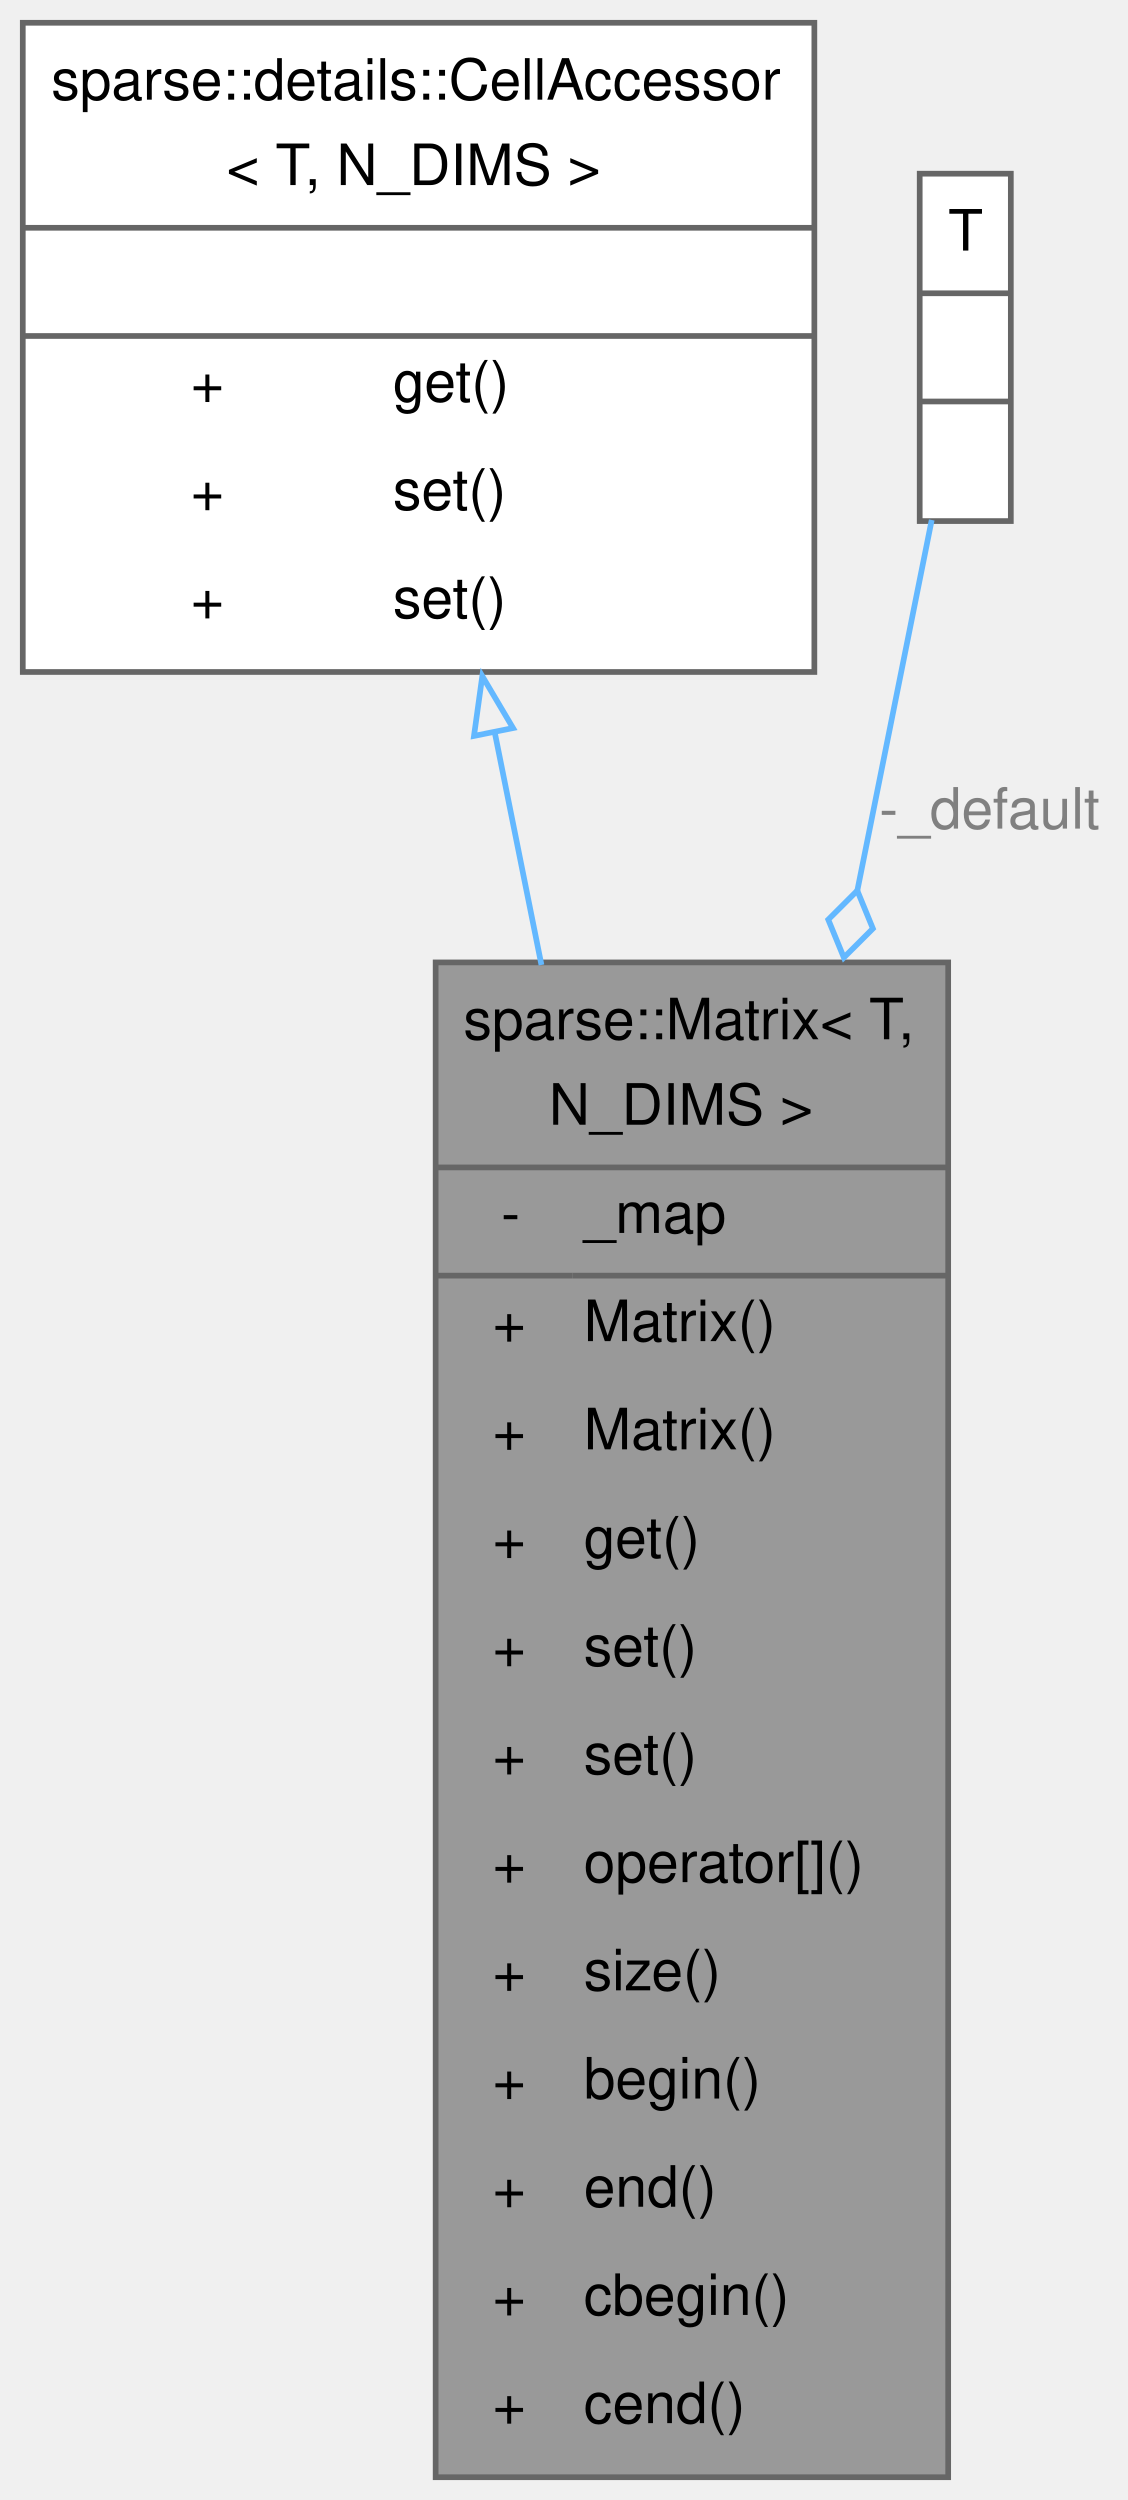
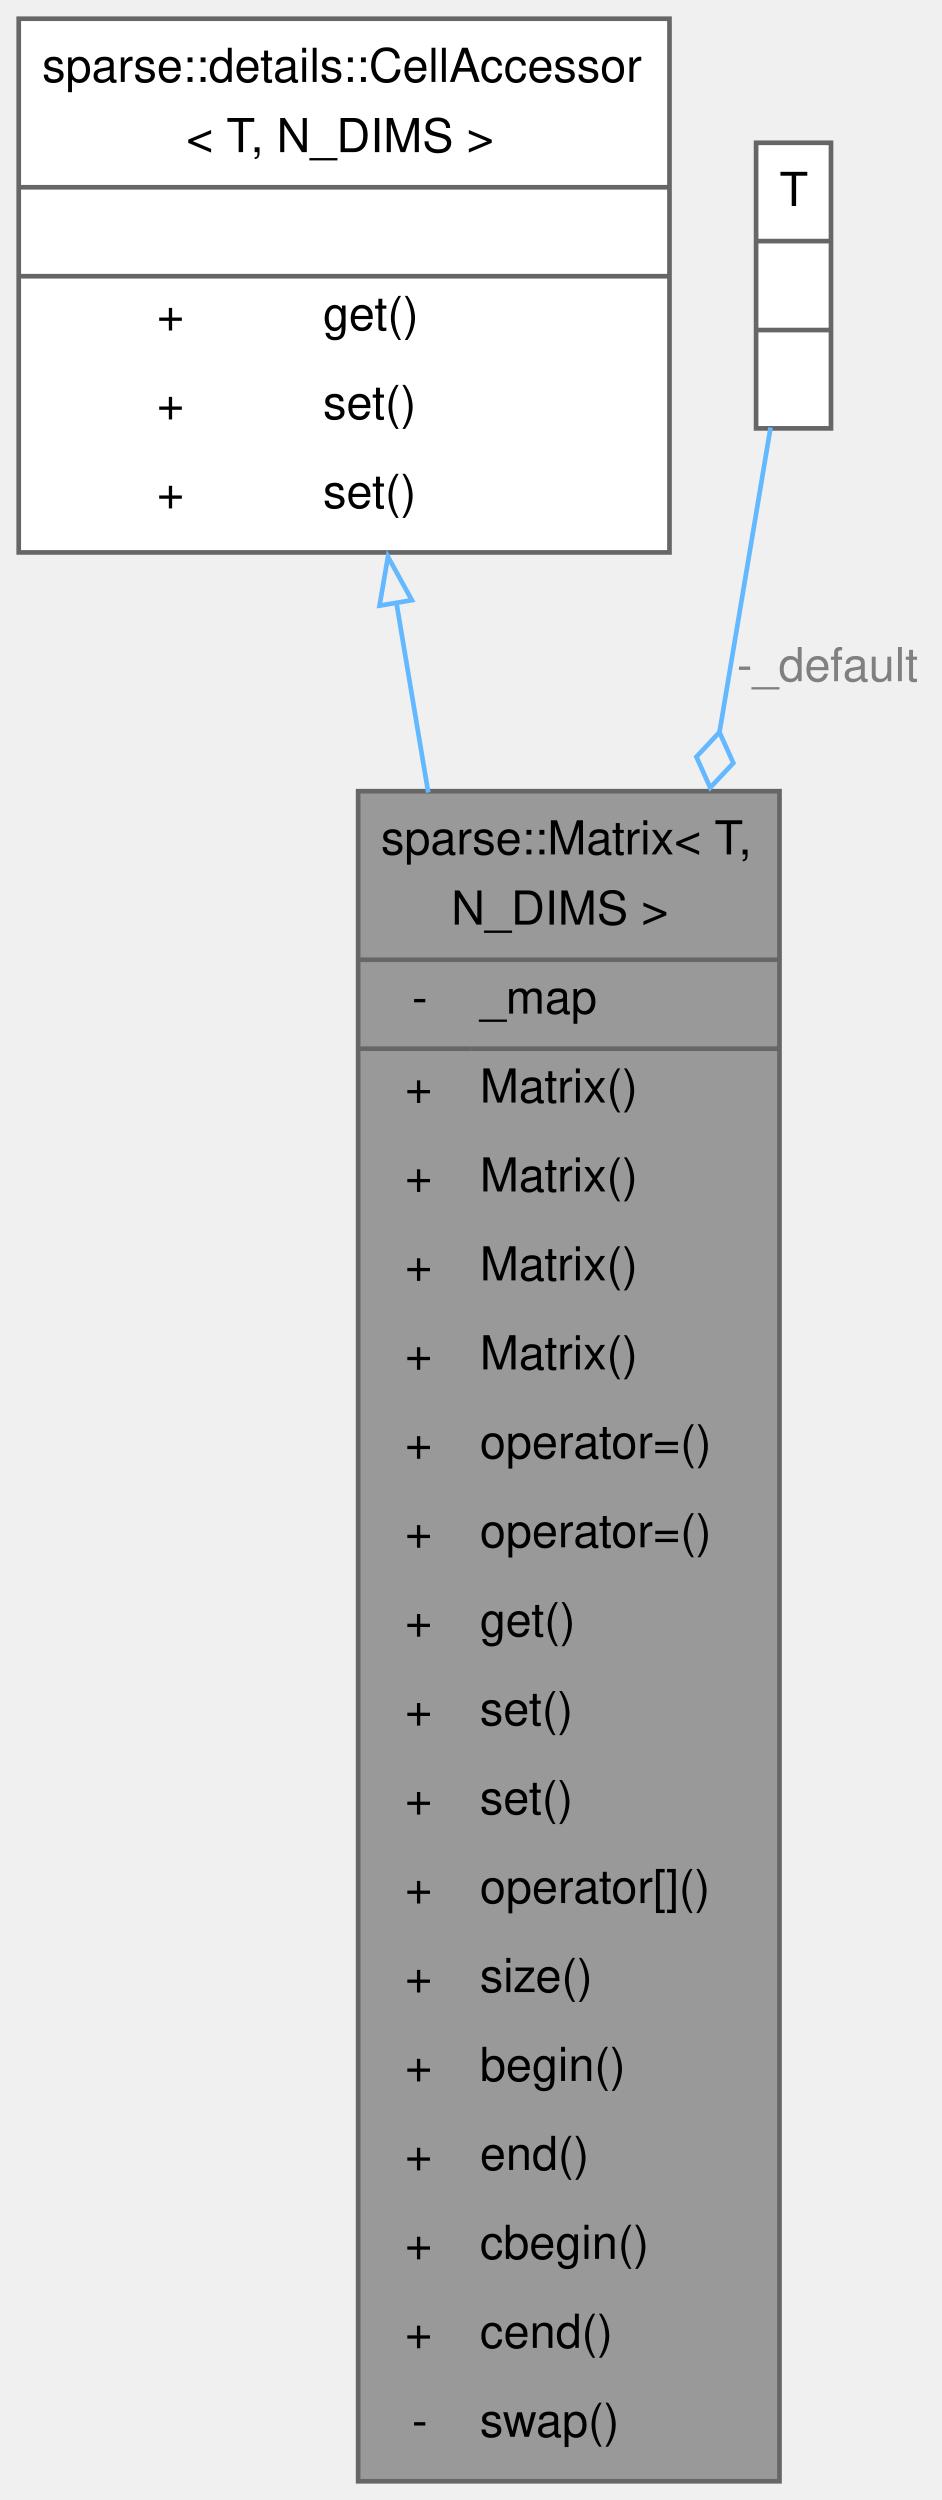
- <svg xmlns="http://www.w3.org/2000/svg" xmlns:xlink="http://www.w3.org/1999/xlink" width="198pt" height="439pt" viewBox="0.00 0.00 198.00 439.00">
-   <g id="graph0" class="graph" transform="scale(1 1) rotate(0) translate(4 435)">
+ <svg xmlns="http://www.w3.org/2000/svg" xmlns:xlink="http://www.w3.org/1999/xlink" width="201pt" height="534pt" viewBox="0.00 0.00 201.00 534.00">
+   <g id="graph0" class="graph" transform="scale(1 1) rotate(0) translate(4 530)">
    <g id="Node000001" class="node">
      <g id="a_Node000001">
        <a xlink:title=" ">
-           <polygon fill="#999999" stroke="none" points="162.5,-266 72.5,-266 72.5,0 162.5,0 162.5,-266" />
-           <text text-anchor="start" x="77.38" y="-252.5" font-family="Helvetica,sans-Serif" font-size="10.00">sparse::Matrix&lt; T,</text>
-           <text text-anchor="start" x="92.38" y="-237.5" font-family="Helvetica,sans-Serif" font-size="10.00"> N_DIMS &gt;</text>
-           <text text-anchor="start" x="84" y="-218.5" font-family="Helvetica,sans-Serif" font-size="10.00">-</text>
-           <text text-anchor="start" x="98.5" y="-218.5" font-family="Helvetica,sans-Serif" font-size="10.00">_map</text>
+           <polygon fill="#999999" stroke="none" points="162.5,-361 72.5,-361 72.5,0 162.5,0 162.5,-361" />
+           <text text-anchor="start" x="77.38" y="-347.5" font-family="Helvetica,sans-Serif" font-size="10.00">sparse::Matrix&lt; T,</text>
+           <text text-anchor="start" x="92.38" y="-332.5" font-family="Helvetica,sans-Serif" font-size="10.00"> N_DIMS &gt;</text>
+           <text text-anchor="start" x="84" y="-313.5" font-family="Helvetica,sans-Serif" font-size="10.00">-</text>
+           <text text-anchor="start" x="98.5" y="-313.5" font-family="Helvetica,sans-Serif" font-size="10.00">_map</text>
+           <text text-anchor="start" x="82.5" y="-294.5" font-family="Helvetica,sans-Serif" font-size="10.00">+</text>
+           <text text-anchor="start" x="98.5" y="-294.5" font-family="Helvetica,sans-Serif" font-size="10.00">Matrix()</text>
+           <text text-anchor="start" x="82.5" y="-275.5" font-family="Helvetica,sans-Serif" font-size="10.00">+</text>
+           <text text-anchor="start" x="98.5" y="-275.5" font-family="Helvetica,sans-Serif" font-size="10.00">Matrix()</text>
+           <text text-anchor="start" x="82.5" y="-256.5" font-family="Helvetica,sans-Serif" font-size="10.00">+</text>
+           <text text-anchor="start" x="98.5" y="-256.5" font-family="Helvetica,sans-Serif" font-size="10.00">Matrix()</text>
+           <text text-anchor="start" x="82.5" y="-237.5" font-family="Helvetica,sans-Serif" font-size="10.00">+</text>
+           <text text-anchor="start" x="98.5" y="-237.5" font-family="Helvetica,sans-Serif" font-size="10.00">Matrix()</text>
+           <text text-anchor="start" x="82.5" y="-218.5" font-family="Helvetica,sans-Serif" font-size="10.00">+</text>
+           <text text-anchor="start" x="98.5" y="-218.5" font-family="Helvetica,sans-Serif" font-size="10.00">operator=()</text>
          <text text-anchor="start" x="82.5" y="-199.5" font-family="Helvetica,sans-Serif" font-size="10.00">+</text>
-           <text text-anchor="start" x="98.5" y="-199.5" font-family="Helvetica,sans-Serif" font-size="10.00">Matrix()</text>
+           <text text-anchor="start" x="98.5" y="-199.5" font-family="Helvetica,sans-Serif" font-size="10.00">operator=()</text>
          <text text-anchor="start" x="82.5" y="-180.5" font-family="Helvetica,sans-Serif" font-size="10.00">+</text>
-           <text text-anchor="start" x="98.5" y="-180.5" font-family="Helvetica,sans-Serif" font-size="10.00">Matrix()</text>
+           <text text-anchor="start" x="98.5" y="-180.5" font-family="Helvetica,sans-Serif" font-size="10.00">get()</text>
          <text text-anchor="start" x="82.5" y="-161.5" font-family="Helvetica,sans-Serif" font-size="10.00">+</text>
-           <text text-anchor="start" x="98.5" y="-161.5" font-family="Helvetica,sans-Serif" font-size="10.00">get()</text>
+           <text text-anchor="start" x="98.5" y="-161.5" font-family="Helvetica,sans-Serif" font-size="10.00">set()</text>
          <text text-anchor="start" x="82.5" y="-142.5" font-family="Helvetica,sans-Serif" font-size="10.00">+</text>
          <text text-anchor="start" x="98.5" y="-142.5" font-family="Helvetica,sans-Serif" font-size="10.00">set()</text>
          <text text-anchor="start" x="82.5" y="-123.5" font-family="Helvetica,sans-Serif" font-size="10.00">+</text>
-           <text text-anchor="start" x="98.5" y="-123.5" font-family="Helvetica,sans-Serif" font-size="10.00">set()</text>
+           <text text-anchor="start" x="98.5" y="-123.5" font-family="Helvetica,sans-Serif" font-size="10.00">operator[]()</text>
          <text text-anchor="start" x="82.5" y="-104.5" font-family="Helvetica,sans-Serif" font-size="10.00">+</text>
-           <text text-anchor="start" x="98.5" y="-104.5" font-family="Helvetica,sans-Serif" font-size="10.00">operator[]()</text>
+           <text text-anchor="start" x="98.5" y="-104.5" font-family="Helvetica,sans-Serif" font-size="10.00">size()</text>
          <text text-anchor="start" x="82.5" y="-85.5" font-family="Helvetica,sans-Serif" font-size="10.00">+</text>
-           <text text-anchor="start" x="98.5" y="-85.5" font-family="Helvetica,sans-Serif" font-size="10.00">size()</text>
+           <text text-anchor="start" x="98.5" y="-85.5" font-family="Helvetica,sans-Serif" font-size="10.00">begin()</text>
          <text text-anchor="start" x="82.5" y="-66.5" font-family="Helvetica,sans-Serif" font-size="10.00">+</text>
-           <text text-anchor="start" x="98.5" y="-66.5" font-family="Helvetica,sans-Serif" font-size="10.00">begin()</text>
+           <text text-anchor="start" x="98.5" y="-66.5" font-family="Helvetica,sans-Serif" font-size="10.00">end()</text>
          <text text-anchor="start" x="82.5" y="-47.5" font-family="Helvetica,sans-Serif" font-size="10.00">+</text>
-           <text text-anchor="start" x="98.5" y="-47.5" font-family="Helvetica,sans-Serif" font-size="10.00">end()</text>
+           <text text-anchor="start" x="98.5" y="-47.5" font-family="Helvetica,sans-Serif" font-size="10.00">cbegin()</text>
          <text text-anchor="start" x="82.5" y="-28.5" font-family="Helvetica,sans-Serif" font-size="10.00">+</text>
-           <text text-anchor="start" x="98.5" y="-28.5" font-family="Helvetica,sans-Serif" font-size="10.00">cbegin()</text>
-           <text text-anchor="start" x="82.5" y="-9.5" font-family="Helvetica,sans-Serif" font-size="10.00">+</text>
-           <text text-anchor="start" x="98.5" y="-9.5" font-family="Helvetica,sans-Serif" font-size="10.00">cend()</text>
-           <polygon fill="#666666" stroke="#666666" points="72.5,-230 72.5,-230 162.5,-230 162.5,-230 72.5,-230" />
-           <polygon fill="#666666" stroke="#666666" points="72.5,-211 72.5,-211 96.5,-211 96.5,-211 72.5,-211" />
-           <polygon fill="#666666" stroke="#666666" points="96.5,-211 96.5,-211 162.5,-211 162.5,-211 96.5,-211" />
-           <polygon fill="none" stroke="#666666" points="72.5,0 72.5,-266 162.5,-266 162.5,0 72.5,0" />
+           <text text-anchor="start" x="98.5" y="-28.5" font-family="Helvetica,sans-Serif" font-size="10.00">cend()</text>
+           <text text-anchor="start" x="84" y="-9.5" font-family="Helvetica,sans-Serif" font-size="10.00">-</text>
+           <text text-anchor="start" x="98.5" y="-9.5" font-family="Helvetica,sans-Serif" font-size="10.00">swap()</text>
+           <polygon fill="#666666" stroke="#666666" points="72.5,-325 72.5,-325 162.5,-325 162.5,-325 72.5,-325" />
+           <polygon fill="#666666" stroke="#666666" points="72.5,-306 72.5,-306 96.5,-306 96.5,-306 72.5,-306" />
+           <polygon fill="#666666" stroke="#666666" points="96.5,-306 96.5,-306 162.5,-306 162.5,-306 96.5,-306" />
+           <polygon fill="none" stroke="#666666" points="72.5,0 72.5,-361 162.5,-361 162.5,0 72.5,0" />
        </a>
      </g>
    </g>
    <g id="Node000002" class="node">
      <g id="a_Node000002">
        <a xlink:href="structsparse_1_1details_1_1CellAccessor.html" target="_top" xlink:title=" ">
-           <polygon fill="white" stroke="none" points="139,-431 0,-431 0,-317 139,-317 139,-431" />
-           <text text-anchor="start" x="5" y="-417.5" font-family="Helvetica,sans-Serif" font-size="10.00">sparse::details::CellAccessor</text>
-           <text text-anchor="start" x="35.75" y="-402.5" font-family="Helvetica,sans-Serif" font-size="10.00">&lt; T, N_DIMS &gt;</text>
-           <text text-anchor="start" x="68" y="-383.5" font-family="Helvetica,sans-Serif" font-size="10.00"> </text>
-           <text text-anchor="start" x="29.5" y="-364.5" font-family="Helvetica,sans-Serif" font-size="10.00">+</text>
-           <text text-anchor="start" x="65" y="-364.5" font-family="Helvetica,sans-Serif" font-size="10.00">get()</text>
-           <text text-anchor="start" x="29.5" y="-345.5" font-family="Helvetica,sans-Serif" font-size="10.00">+</text>
-           <text text-anchor="start" x="65" y="-345.5" font-family="Helvetica,sans-Serif" font-size="10.00">set()</text>
-           <text text-anchor="start" x="29.5" y="-326.5" font-family="Helvetica,sans-Serif" font-size="10.00">+</text>
-           <text text-anchor="start" x="65" y="-326.5" font-family="Helvetica,sans-Serif" font-size="10.00">set()</text>
-           <polygon fill="#666666" stroke="#666666" points="0,-395 0,-395 139,-395 139,-395 0,-395" />
-           <polygon fill="#666666" stroke="#666666" points="0,-376 0,-376 139,-376 139,-376 0,-376" />
-           <polygon fill="none" stroke="#666666" points="0,-317 0,-431 139,-431 139,-317 0,-317" />
+           <polygon fill="white" stroke="none" points="139,-526 0,-526 0,-412 139,-412 139,-526" />
+           <text text-anchor="start" x="5" y="-512.5" font-family="Helvetica,sans-Serif" font-size="10.00">sparse::details::CellAccessor</text>
+           <text text-anchor="start" x="35.75" y="-497.5" font-family="Helvetica,sans-Serif" font-size="10.00">&lt; T, N_DIMS &gt;</text>
+           <text text-anchor="start" x="68" y="-478.5" font-family="Helvetica,sans-Serif" font-size="10.00"> </text>
+           <text text-anchor="start" x="29.5" y="-459.5" font-family="Helvetica,sans-Serif" font-size="10.00">+</text>
+           <text text-anchor="start" x="65" y="-459.5" font-family="Helvetica,sans-Serif" font-size="10.00">get()</text>
+           <text text-anchor="start" x="29.5" y="-440.5" font-family="Helvetica,sans-Serif" font-size="10.00">+</text>
+           <text text-anchor="start" x="65" y="-440.5" font-family="Helvetica,sans-Serif" font-size="10.00">set()</text>
+           <text text-anchor="start" x="29.5" y="-421.5" font-family="Helvetica,sans-Serif" font-size="10.00">+</text>
+           <text text-anchor="start" x="65" y="-421.5" font-family="Helvetica,sans-Serif" font-size="10.00">set()</text>
+           <polygon fill="#666666" stroke="#666666" points="0,-490 0,-490 139,-490 139,-490 0,-490" />
+           <polygon fill="#666666" stroke="#666666" points="0,-471 0,-471 139,-471 139,-471 0,-471" />
+           <polygon fill="none" stroke="#666666" points="0,-412 0,-526 139,-526 139,-412 0,-412" />
        </a>
      </g>
    </g>
    <g id="edge1_Node000001_Node000002" class="edge">
      <g id="a_edge1_Node000001_Node000002">
        <a xlink:title=" ">
-           <path fill="none" stroke="#63b8ff" d="M82.82,-306.67C85.42,-293.73 88.23,-279.76 91.08,-265.55" />
-           <polygon fill="none" stroke="#63b8ff" points="79.23,-305.77 80.69,-316.27 86.09,-307.15 79.23,-305.77" />
+           <path fill="none" stroke="#63b8ff" d="M80.67,-401.3C82.79,-388.69 85.09,-374.96 87.47,-360.72" />
+           <polygon fill="none" stroke="#63b8ff" points="77.07,-400.64 78.87,-411.08 83.97,-401.8 77.07,-400.64" />
        </a>
      </g>
    </g>
    <g id="Node000003" class="node">
      <g id="a_Node000003">
        <a xlink:title=" ">
-           <polygon fill="white" stroke="none" points="173.5,-404.5 157.5,-404.5 157.5,-343.5 173.5,-343.5 173.5,-404.5" />
-           <text text-anchor="start" x="162.5" y="-391" font-family="Helvetica,sans-Serif" font-size="10.00">T</text>
-           <text text-anchor="start" x="164" y="-372" font-family="Helvetica,sans-Serif" font-size="10.00"> </text>
-           <text text-anchor="start" x="164" y="-353" font-family="Helvetica,sans-Serif" font-size="10.00"> </text>
-           <polygon fill="#666666" stroke="#666666" points="157.5,-383.5 157.5,-383.5 173.5,-383.5 173.5,-383.5 157.5,-383.5" />
-           <polygon fill="#666666" stroke="#666666" points="157.5,-364.5 157.5,-364.5 173.5,-364.5 173.5,-364.5 157.5,-364.5" />
-           <polygon fill="none" stroke="#666666" points="157.5,-343.5 157.5,-404.5 173.5,-404.5 173.5,-343.5 157.5,-343.5" />
+           <polygon fill="white" stroke="none" points="173.5,-499.5 157.5,-499.5 157.5,-438.5 173.5,-438.5 173.5,-499.5" />
+           <text text-anchor="start" x="162.5" y="-486" font-family="Helvetica,sans-Serif" font-size="10.00">T</text>
+           <text text-anchor="start" x="164" y="-467" font-family="Helvetica,sans-Serif" font-size="10.00"> </text>
+           <text text-anchor="start" x="164" y="-448" font-family="Helvetica,sans-Serif" font-size="10.00"> </text>
+           <polygon fill="#666666" stroke="#666666" points="157.5,-478.5 157.5,-478.5 173.5,-478.5 173.5,-478.5 157.5,-478.5" />
+           <polygon fill="#666666" stroke="#666666" points="157.5,-459.5 157.5,-459.5 173.5,-459.5 173.5,-459.5 157.5,-459.5" />
+           <polygon fill="none" stroke="#666666" points="157.5,-438.5 157.5,-499.5 173.5,-499.5 173.5,-438.5 157.5,-438.5" />
        </a>
      </g>
    </g>
    <g id="edge2_Node000001_Node000003" class="edge">
      <g id="a_edge2_Node000001_Node000003">
        <a xlink:title=" ">
-           <path fill="none" stroke="#63b8ff" d="M159.61,-343.69C156.16,-326.47 151.5,-303.28 146.54,-278.58" />
-           <polygon fill="none" stroke="#63b8ff" points="146.54,-278.61 141.44,-273.52 144.18,-266.85 149.28,-271.94 146.54,-278.61" />
+           <path fill="none" stroke="#63b8ff" d="M160.59,-438.69C157.74,-421.71 153.89,-398.73 149.66,-373.45" />
+           <polygon fill="none" stroke="#63b8ff" points="149.68,-373.6 144.75,-368.34 147.7,-361.76 152.64,-367.02 149.68,-373.6" />
        </a>
      </g>
-       <text text-anchor="middle" x="169.75" y="-289.5" font-family="Helvetica,sans-Serif" font-size="10.00" fill="grey"> -_default</text>
+       <text text-anchor="middle" x="172.75" y="-384.5" font-family="Helvetica,sans-Serif" font-size="10.00" fill="grey"> -_default</text>
    </g>
  </g>
</svg>
